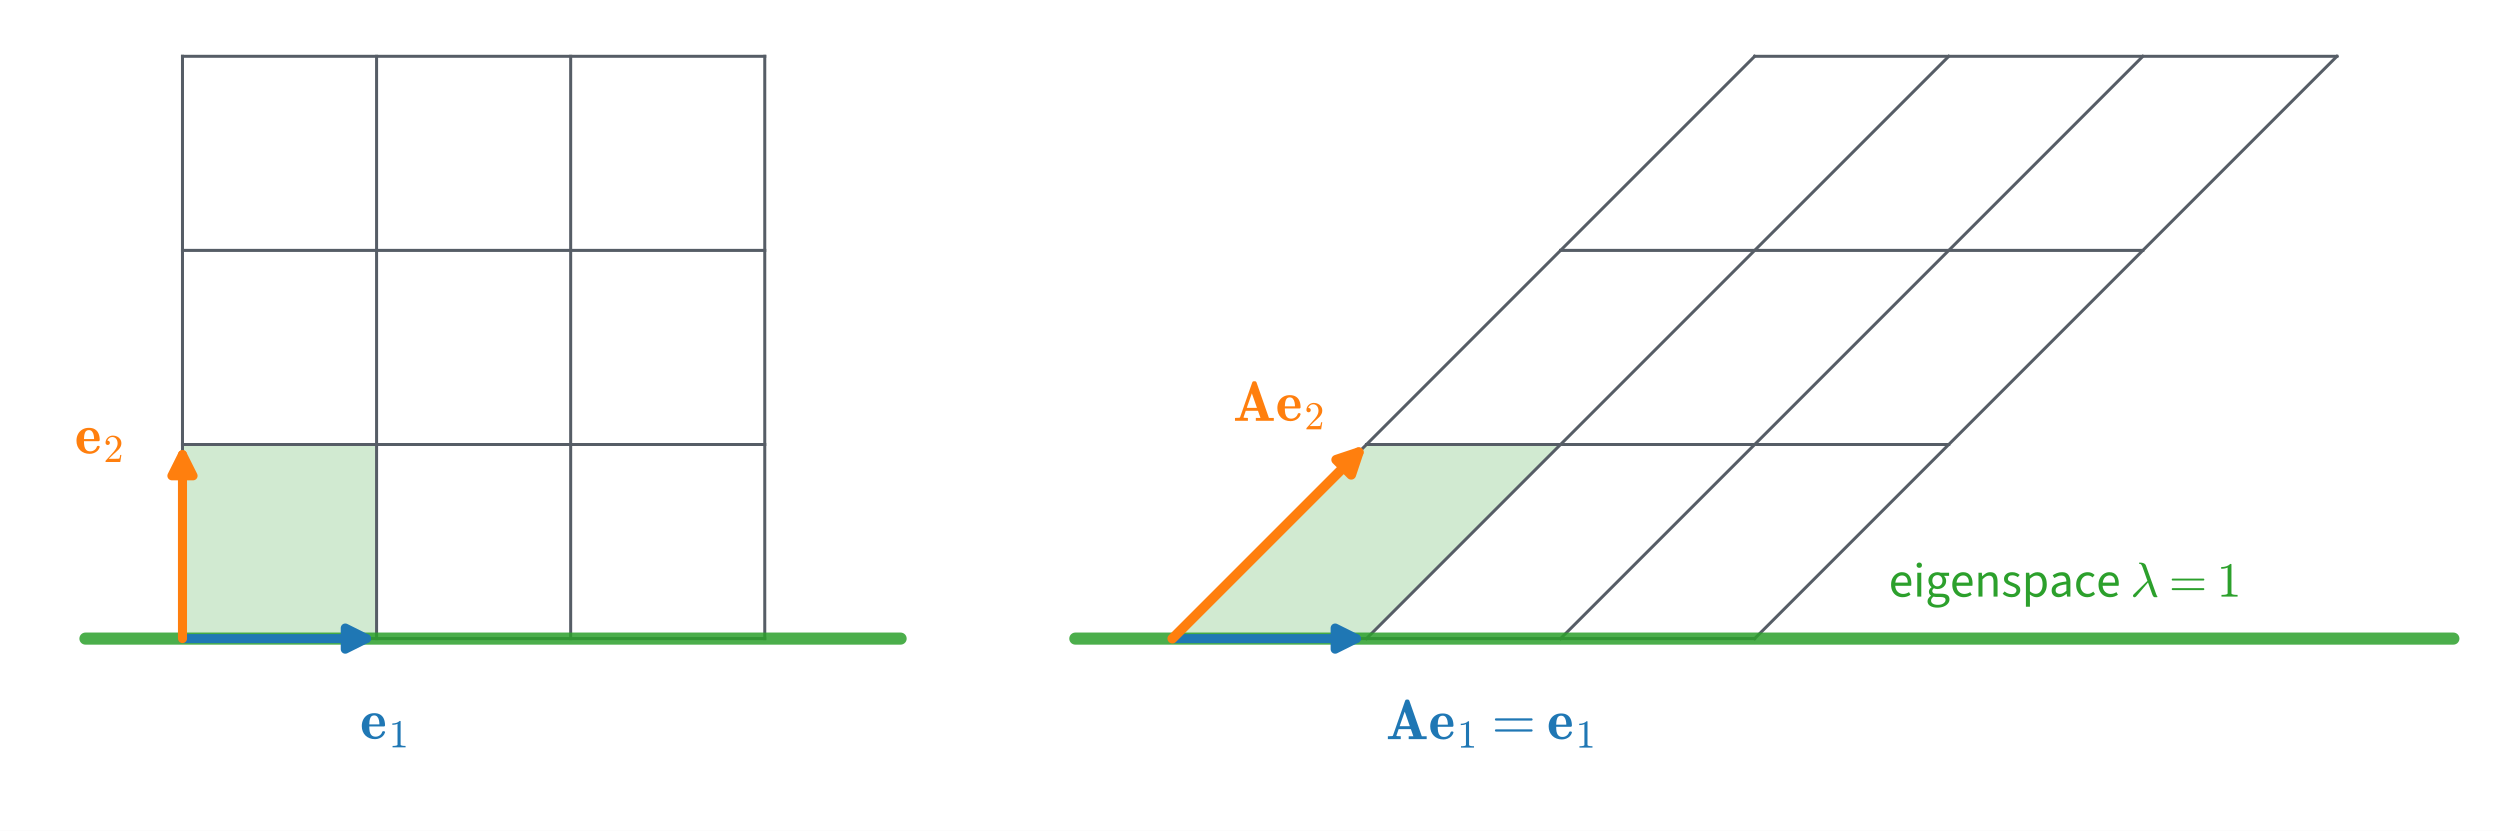
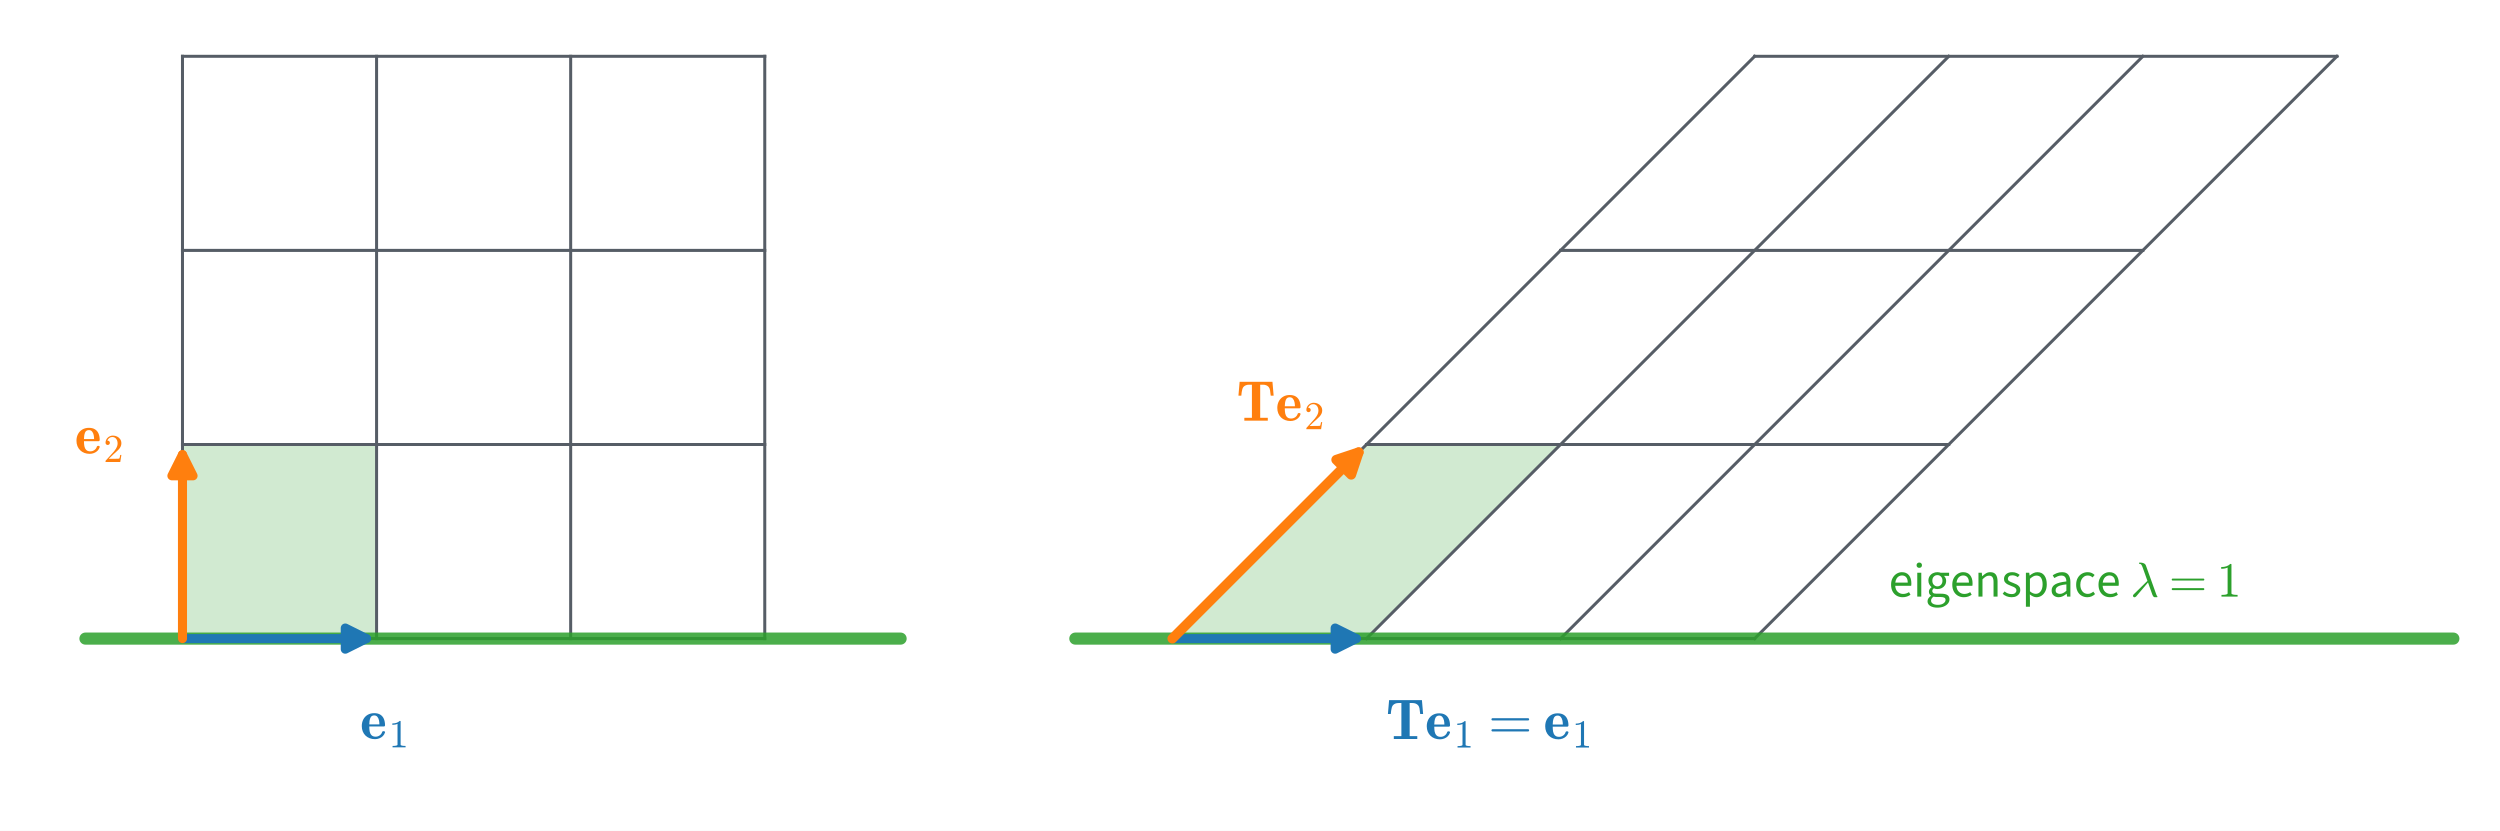
<svg xmlns="http://www.w3.org/2000/svg" xmlns:xlink="http://www.w3.org/1999/xlink" width="661.68pt" height="219.886pt" viewBox="0 0 661.68 219.886" version="1.1">
  <defs>
    <style type="text/css">*{stroke-linejoin: round; stroke-linecap: butt}</style>
  </defs>
  <g id="figure_1">
    <g id="patch_1">
      <path d="M 0 219.886  L 661.68 219.886  L 661.68 0  L 0 0  z " style="fill: #ffffff" />
    </g>
    <g id="axes_1">
      <g id="patch_2">
        <path d="M 48.297 169.02  L 99.669 169.02  L 99.669 117.649  L 48.297 117.649  z " clip-path="url(#paa4950199b)" style="fill: #2ca02c; opacity: 0.22" />
      </g>
      <g id="line2d_1">
        <path d="M 48.297 169.02  L 48.297 14.906  L 48.297 14.906  " clip-path="url(#paa4950199b)" style="fill: none; stroke: #565d66; stroke-width: 0.8; stroke-linecap: square" />
      </g>
      <g id="line2d_2">
        <path d="M 99.669 169.02  L 99.669 14.906  L 99.669 14.906  " clip-path="url(#paa4950199b)" style="fill: none; stroke: #565d66; stroke-width: 0.8; stroke-linecap: square" />
      </g>
      <g id="line2d_3">
        <path d="M 151.04 169.02  L 151.04 14.906  L 151.04 14.906  " clip-path="url(#paa4950199b)" style="fill: none; stroke: #565d66; stroke-width: 0.8; stroke-linecap: square" />
      </g>
      <g id="line2d_4">
        <path d="M 202.411 169.02  L 202.411 14.906  L 202.411 14.906  " clip-path="url(#paa4950199b)" style="fill: none; stroke: #565d66; stroke-width: 0.8; stroke-linecap: square" />
      </g>
      <g id="line2d_5">
        <path d="M 48.297 169.02  L 202.411 169.02  L 202.411 169.02  " clip-path="url(#paa4950199b)" style="fill: none; stroke: #565d66; stroke-width: 0.8; stroke-linecap: square" />
      </g>
      <g id="line2d_6">
        <path d="M 48.297 117.649  L 202.411 117.649  L 202.411 117.649  " clip-path="url(#paa4950199b)" style="fill: none; stroke: #565d66; stroke-width: 0.8; stroke-linecap: square" />
      </g>
      <g id="line2d_7">
        <path d="M 48.297 66.277  L 202.411 66.277  L 202.411 66.277  " clip-path="url(#paa4950199b)" style="fill: none; stroke: #565d66; stroke-width: 0.8; stroke-linecap: square" />
      </g>
      <g id="line2d_8">
        <path d="M 48.297 14.906  L 202.411 14.906  L 202.411 14.906  " clip-path="url(#paa4950199b)" style="fill: none; stroke: #565d66; stroke-width: 0.8; stroke-linecap: square" />
      </g>
      <g id="line2d_9">
        <path d="M 22.611 169.02  L 238.371 169.02  " clip-path="url(#paa4950199b)" style="fill: none; stroke: #2ca02c; stroke-opacity: 0.85; stroke-width: 3.2; stroke-linecap: round" />
      </g>
      <g id="patch_3">
        <path d="M 48.297 169.02  Q 73.983 169.02 96.985 169.02  " style="fill: none; stroke: #1f77b4; stroke-width: 2.4; stroke-linecap: round" />
        <path d="M 91.385 166.22  L 96.985 169.02  L 91.385 171.82  z " style="fill: #1f77b4; stroke: #1f77b4; stroke-width: 2.4; stroke-linecap: round" />
      </g>
      <g id="patch_4">
        <path d="M 48.297 169.02  Q 48.297 143.334 48.297 120.332  " style="fill: none; stroke: #ff7f0e; stroke-width: 2.4; stroke-linecap: round" />
        <path d="M 45.497 125.932  L 48.297 120.332  L 51.097 125.932  z " style="fill: #ff7f0e; stroke: #ff7f0e; stroke-width: 2.4; stroke-linecap: round" />
      </g>
      <g id="text_1">
        <g style="fill: #1f77b4" transform="translate(95.33714 195.651) scale(0.15 -0.15)">
          <defs>
            <path id="Cmb10-82" d="M 178 1441  Q 178 1856 350 2189  Q 522 2522 842 2711  Q 1163 2900 1581 2900  Q 2003 2900 2275 2726  Q 2547 2553 2675 2242  Q 2803 1931 2803 1522  Q 2803 1428 2700 1394  L 1025 1394  Q 1025 1078 1070 829  Q 1116 581 1275 412  Q 1434 244 1741 244  Q 2000 244 2208 394  Q 2416 544 2484 788  Q 2519 847 2578 863  L 2700 863  Q 2803 841 2803 750  Q 2803 744 2797 709  Q 2722 475 2553 308  Q 2384 141 2150 51  Q 1916 -38 1672 -38  Q 1347 -38 1072 67  Q 797 172 597 367  Q 397 563 287 836  Q 178 1109 178 1441  z M 1025 1631  L 2169 1631  Q 2169 1869 2120 2095  Q 2072 2322 1940 2483  Q 1809 2644 1581 2644  Q 1250 2644 1137 2341  Q 1025 2038 1025 1631  z " transform="scale(0.015625)" />
            <path id="Cmr10-64" d="M 594 0  L 594 225  Q 1394 225 1394 428  L 1394 3788  Q 1063 3628 556 3628  L 556 3853  Q 1341 3853 1741 4263  L 1831 4263  Q 1853 4263 1873 4245  Q 1894 4228 1894 4206  L 1894 428  Q 1894 225 2694 225  L 2694 0  L 594 0  z " transform="scale(0.015625)" />
          </defs>
          <use xlink:href="#Cmb10-82" transform="translate(0 0.6875)" />
          <use xlink:href="#Cmr10-64" transform="translate(50.58632 -14.31246) scale(0.7)" />
        </g>
      </g>
      <g id="text_2">
        <g style="fill: #ff7f0e" transform="translate(19.82114 120.135) scale(0.15 -0.15)">
          <defs>
            <path id="Cmr10-31" d="M 319 0  L 319 172  Q 319 188 331 206  L 1325 1306  Q 1550 1550 1690 1715  Q 1831 1881 1968 2097  Q 2106 2313 2186 2536  Q 2266 2759 2266 3009  Q 2266 3272 2169 3511  Q 2072 3750 1880 3894  Q 1688 4038 1416 4038  Q 1138 4038 916 3870  Q 694 3703 603 3438  Q 628 3444 672 3444  Q 816 3444 917 3347  Q 1019 3250 1019 3097  Q 1019 2950 917 2848  Q 816 2747 672 2747  Q 522 2747 420 2851  Q 319 2956 319 3097  Q 319 3338 409 3548  Q 500 3759 670 3923  Q 841 4088 1055 4175  Q 1269 4263 1509 4263  Q 1875 4263 2190 4108  Q 2506 3953 2690 3670  Q 2875 3388 2875 3009  Q 2875 2731 2753 2481  Q 2631 2231 2440 2026  Q 2250 1822 1953 1562  Q 1656 1303 1563 1216  L 838 519  L 1453 519  Q 1906 519 2211 526  Q 2516 534 2534 550  Q 2609 631 2688 1141  L 2875 1141  L 2694 0  L 319 0  z " transform="scale(0.015625)" />
          </defs>
          <use xlink:href="#Cmb10-82" transform="translate(0 0.6875)" />
          <use xlink:href="#Cmr10-31" transform="translate(50.58632 -14.31246) scale(0.7)" />
        </g>
      </g>
    </g>
    <g id="axes_2">
      <g id="patch_5">
        <path d="M 310.291 169.02  L 361.663 169.02  L 413.034 117.649  L 361.663 117.649  z " clip-path="url(#p445d2e8786)" style="fill: #2ca02c; opacity: 0.22" />
      </g>
      <g id="line2d_10">
        <path d="M 310.291 169.02  L 464.406 14.906  L 464.406 14.906  " clip-path="url(#p445d2e8786)" style="fill: none; stroke: #565d66; stroke-width: 0.8; stroke-linecap: square" />
      </g>
      <g id="line2d_11">
        <path d="M 361.663 169.02  L 515.777 14.906  L 515.777 14.906  " clip-path="url(#p445d2e8786)" style="fill: none; stroke: #565d66; stroke-width: 0.8; stroke-linecap: square" />
      </g>
      <g id="line2d_12">
        <path d="M 413.034 169.02  L 567.149 14.906  L 567.149 14.906  " clip-path="url(#p445d2e8786)" style="fill: none; stroke: #565d66; stroke-width: 0.8; stroke-linecap: square" />
      </g>
      <g id="line2d_13">
        <path d="M 464.406 169.02  L 618.52 14.906  L 618.52 14.906  " clip-path="url(#p445d2e8786)" style="fill: none; stroke: #565d66; stroke-width: 0.8; stroke-linecap: square" />
      </g>
      <g id="line2d_14">
        <path d="M 310.291 169.02  L 464.406 169.02  L 464.406 169.02  " clip-path="url(#p445d2e8786)" style="fill: none; stroke: #565d66; stroke-width: 0.8; stroke-linecap: square" />
      </g>
      <g id="line2d_15">
        <path d="M 361.663 117.649  L 515.777 117.649  L 515.777 117.649  " clip-path="url(#p445d2e8786)" style="fill: none; stroke: #565d66; stroke-width: 0.8; stroke-linecap: square" />
      </g>
      <g id="line2d_16">
        <path d="M 413.034 66.277  L 567.149 66.277  L 567.149 66.277  " clip-path="url(#p445d2e8786)" style="fill: none; stroke: #565d66; stroke-width: 0.8; stroke-linecap: square" />
      </g>
      <g id="line2d_17">
        <path d="M 464.406 14.906  L 618.52 14.906  L 618.52 14.906  " clip-path="url(#p445d2e8786)" style="fill: none; stroke: #565d66; stroke-width: 0.8; stroke-linecap: square" />
      </g>
      <g id="line2d_18">
        <path d="M 284.606 169.02  L 649.343 169.02  " clip-path="url(#p445d2e8786)" style="fill: none; stroke: #2ca02c; stroke-opacity: 0.85; stroke-width: 3.2; stroke-linecap: round" />
      </g>
      <g id="patch_6">
        <path d="M 310.291 169.02  Q 335.977 169.02 358.98 169.02  " style="fill: none; stroke: #1f77b4; stroke-width: 2.4; stroke-linecap: round" />
        <path d="M 353.38 166.22  L 358.98 169.02  L 353.38 171.82  z " style="fill: #1f77b4; stroke: #1f77b4; stroke-width: 2.4; stroke-linecap: round" />
      </g>
      <g id="patch_7">
        <path d="M 310.291 169.02  Q 335.977 143.334 359.607 119.704  " style="fill: none; stroke: #ff7f0e; stroke-width: 2.6; stroke-linecap: round" />
        <path d="M 353.668 121.684  L 359.607 119.704  L 357.627 125.644  z " style="fill: #ff7f0e; stroke: #ff7f0e; stroke-width: 2.6; stroke-linecap: round" />
      </g>
      <g id="text_3">
        <g style="fill: #1f77b4" transform="translate(366.8 195.651) scale(0.15 -0.15)">
          <defs>
-             <path id="Cmb10-56" d="M 225 0  L 225 325  Q 775 325 794 384  L 2181 4353  Q 2228 4469 2344 4469  L 2491 4469  Q 2541 4469 2586 4436  Q 2631 4403 2650 4353  L 4056 325  L 4609 325  L 4609 0  L 2578 0  L 2578 325  L 3103 325  L 2822 1131  L 1441 1131  L 1184 378  Q 1184 325 1684 325  L 1684 0  L 225 0  z M 1556 1459  L 2706 1459  L 2131 3103  L 1556 1459  z " transform="scale(0.015625)" />
+             <path id="Cmb10-71" d="M 897 0  L 897 325  L 1753 325  L 1753 4063  L 1441 4063  Q 1028 4063 800 3816  Q 719 3719 670 3558  Q 622 3397 597 3203  Q 572 3009 556 2822  L 231 2822  L 366 4391  L 4072 4391  L 4206 2822  L 3878 2822  Q 3844 3216 3797 3453  Q 3750 3691 3634 3816  Q 3406 4063 2994 4063  L 2688 4063  L 2688 325  L 3547 325  L 3547 0  L 897 0  z " transform="scale(0.015625)" />
            <path id="Cmr10-29" d="M 481 850  Q 428 850 393 890  Q 359 931 359 978  Q 359 1031 393 1068  Q 428 1106 481 1106  L 4500 1106  Q 4547 1106 4581 1068  Q 4616 1031 4616 978  Q 4616 931 4581 890  Q 4547 850 4500 850  L 481 850  z M 481 2094  Q 428 2094 393 2131  Q 359 2169 359 2222  Q 359 2269 393 2309  Q 428 2350 481 2350  L 4500 2350  Q 4547 2350 4581 2309  Q 4616 2269 4616 2222  Q 4616 2169 4581 2131  Q 4547 2094 4500 2094  L 481 2094  z " transform="scale(0.015625)" />
          </defs>
-           <use xlink:href="#Cmb10-56" transform="translate(0 0.171875)" />
-           <use xlink:href="#Cmb10-82" transform="translate(75.48828 0.171875)" />
-           <use xlink:href="#Cmr10-64" transform="translate(126.0746 -14.82809) scale(0.7)" />
-           <use xlink:href="#Cmr10-29" transform="translate(186.7951 0.171875)" />
-           <use xlink:href="#Cmb10-82" transform="translate(284.4807 0.171875)" />
-           <use xlink:href="#Cmr10-64" transform="translate(335.067 -14.82809) scale(0.7)" />
+           <use xlink:href="#Cmb10-71" transform="translate(0 0.390625)" />
+           <use xlink:href="#Cmb10-82" transform="translate(69.38477 0.390625)" />
+           <use xlink:href="#Cmr10-64" transform="translate(119.9711 -14.60934) scale(0.7)" />
+           <use xlink:href="#Cmr10-29" transform="translate(180.6916 0.390625)" />
+           <use xlink:href="#Cmb10-82" transform="translate(278.3772 0.390625)" />
+           <use xlink:href="#Cmr10-64" transform="translate(328.9635 -14.60934) scale(0.7)" />
        </g>
      </g>
      <g id="text_4">
-         <g style="fill: #ff7f0e" transform="translate(326.3386 111.4019) scale(0.15 -0.15)">
-           <use xlink:href="#Cmb10-56" transform="translate(0 0.171875)" />
-           <use xlink:href="#Cmb10-82" transform="translate(75.48828 0.171875)" />
-           <use xlink:href="#Cmr10-31" transform="translate(126.0746 -14.82809) scale(0.7)" />
+         <g style="fill: #ff7f0e" transform="translate(327.2386 111.4019) scale(0.15 -0.15)">
+           <use xlink:href="#Cmb10-71" transform="translate(0 0.390625)" />
+           <use xlink:href="#Cmb10-82" transform="translate(69.38477 0.390625)" />
+           <use xlink:href="#Cmr10-31" transform="translate(119.9711 -14.60934) scale(0.7)" />
        </g>
      </g>
      <g id="text_5">
        <g style="fill: #2ca02c" transform="translate(499.93 157.9896) scale(0.13 -0.13)">
          <defs>
            <path id="SourceSans3-Regular-20" d="M 1702 2758  Q 1510 2758 1328 2665  Q 1146 2573 1014 2368  Q 883 2163 838 1830  L 2458 1830  Q 2458 2285 2259 2521  Q 2061 2758 1702 2758  z M 1786 -77  Q 1370 -77 1027 115  Q 685 307 486 675  Q 288 1043 288 1555  Q 288 2061 489 2425  Q 691 2790 1014 2988  Q 1338 3187 1696 3187  Q 2298 3187 2614 2790  Q 2931 2394 2931 1728  Q 2931 1645 2924 1568  Q 2918 1491 2906 1414  L 826 1414  Q 864 890 1161 621  Q 1459 352 1850 352  Q 2074 352 2269 416  Q 2464 480 2624 589  L 2816 243  Q 2611 102 2358 12  Q 2106 -77 1786 -77  z " transform="scale(0.015625)" />
            <path id="SourceSans3-Regular-24" d="M 525 0  L 525 3110  L 1050 3110  L 1050 0  L 525 0  z M 787 3750  Q 633 3750 534 3843  Q 435 3936 435 4096  Q 435 4250 534 4346  Q 633 4442 787 4442  Q 941 4442 1040 4346  Q 1139 4250 1139 4096  Q 1139 3936 1040 3843  Q 941 3750 787 3750  z " transform="scale(0.015625)" />
            <path id="SourceSans3-Regular-22" d="M 1574 -1434  Q 1005 -1434 646 -1216  Q 288 -998 288 -595  Q 288 -397 409 -214  Q 531 -32 742 109  L 742 134  Q 627 205 547 333  Q 467 461 467 640  Q 467 838 576 985  Q 685 1133 806 1216  L 806 1242  Q 653 1370 528 1587  Q 403 1805 403 2080  Q 403 2419 563 2668  Q 723 2918 992 3052  Q 1261 3187 1574 3187  Q 1702 3187 1817 3164  Q 1933 3142 2016 3110  L 3098 3110  L 3098 2707  L 2451 2707  L 2451 2682  Q 2560 2579 2637 2425  Q 2714 2272 2714 2061  Q 2714 1734 2560 1491  Q 2406 1248 2150 1117  Q 1894 986 1574 986  Q 1325 986 1107 1094  Q 1024 1024 966 937  Q 909 851 909 723  Q 909 576 1027 480  Q 1146 384 1459 384  L 2061 384  Q 2605 384 2877 208  Q 3149 32 3149 -358  Q 3149 -646 2957 -889  Q 2765 -1133 2413 -1283  Q 2061 -1434 1574 -1434  z M 1574 1338  Q 1843 1338 2038 1539  Q 2234 1741 2234 2080  Q 2234 2419 2042 2611  Q 1850 2803 1574 2803  Q 1299 2803 1107 2611  Q 915 2419 915 2080  Q 915 1741 1110 1539  Q 1306 1338 1574 1338  z M 1651 -1069  Q 2099 -1069 2368 -873  Q 2637 -678 2637 -435  Q 2637 -218 2473 -134  Q 2310 -51 2010 -51  L 1472 -51  Q 1382 -51 1276 -38  Q 1171 -26 1069 0  Q 902 -122 825 -256  Q 749 -390 749 -525  Q 749 -774 989 -921  Q 1229 -1069 1651 -1069  z " transform="scale(0.015625)" />
            <path id="SourceSans3-Regular-29" d="M 525 0  L 525 3110  L 960 3110  L 1005 2662  L 1024 2662  Q 1248 2886 1497 3036  Q 1747 3187 2067 3187  Q 2560 3187 2787 2876  Q 3014 2566 3014 1971  L 3014 0  L 2490 0  L 2490 1901  Q 2490 2336 2349 2534  Q 2208 2733 1901 2733  Q 1664 2733 1475 2611  Q 1286 2490 1050 2253  L 1050 0  L 525 0  z " transform="scale(0.015625)" />
            <path id="SourceSans3-Regular-2e" d="M 1338 -77  Q 998 -77 697 41  Q 397 160 179 371  L 422 678  Q 627 512 848 422  Q 1069 333 1357 333  Q 1664 333 1817 477  Q 1971 621 1971 819  Q 1971 979 1868 1084  Q 1766 1190 1606 1264  Q 1446 1338 1267 1402  Q 1037 1485 825 1597  Q 614 1709 483 1878  Q 352 2048 352 2304  Q 352 2682 637 2934  Q 922 3187 1427 3187  Q 1715 3187 1964 3088  Q 2214 2989 2394 2835  L 2150 2534  Q 1990 2650 1814 2714  Q 1638 2778 1427 2778  Q 1133 2778 995 2643  Q 858 2509 858 2330  Q 858 2118 1043 2009  Q 1229 1901 1517 1798  Q 1760 1715 1981 1600  Q 2202 1485 2339 1309  Q 2477 1133 2477 851  Q 2477 602 2345 390  Q 2214 179 1961 51  Q 1709 -77 1338 -77  z " transform="scale(0.015625)" />
            <path id="SourceSans3-Regular-2b" d="M 525 -1312  L 525 3110  L 960 3110  L 1005 2752  L 1024 2752  Q 1235 2931 1488 3059  Q 1741 3187 2016 3187  Q 2618 3187 2931 2755  Q 3245 2323 3245 1600  Q 3245 1075 3056 697  Q 2867 320 2563 121  Q 2259 -77 1901 -77  Q 1683 -77 1468 19  Q 1254 115 1037 282  L 1050 -262  L 1050 -1312  L 525 -1312  z M 1811 365  Q 2195 365 2448 694  Q 2701 1024 2701 1600  Q 2701 2112 2512 2429  Q 2323 2746 1882 2746  Q 1683 2746 1481 2637  Q 1280 2528 1050 2323  L 1050 691  Q 1261 512 1459 438  Q 1658 365 1811 365  z " transform="scale(0.015625)" />
            <path id="SourceSans3-Regular-1c" d="M 1242 -77  Q 851 -77 588 153  Q 326 384 326 806  Q 326 1331 787 1600  Q 1248 1869 2246 1978  Q 2246 2176 2188 2349  Q 2131 2522 1993 2634  Q 1856 2746 1600 2746  Q 1331 2746 1094 2643  Q 858 2541 672 2426  L 467 2784  Q 685 2931 1001 3059  Q 1318 3187 1690 3187  Q 2259 3187 2515 2838  Q 2771 2490 2771 1907  L 2771 0  L 2336 0  L 2291 371  L 2272 371  Q 2042 186 1789 54  Q 1536 -77 1242 -77  z M 1389 358  Q 1613 358 1817 460  Q 2022 563 2246 762  L 2246 1600  Q 1722 1542 1414 1440  Q 1107 1338 976 1190  Q 845 1043 845 838  Q 845 582 1005 470  Q 1165 358 1389 358  z " transform="scale(0.015625)" />
            <path id="SourceSans3-Regular-1e" d="M 1760 -77  Q 1344 -77 1011 115  Q 678 307 486 672  Q 294 1037 294 1549  Q 294 2074 502 2438  Q 710 2803 1052 2995  Q 1395 3187 1792 3187  Q 2099 3187 2320 3084  Q 2541 2982 2701 2822  L 2438 2502  Q 2317 2611 2166 2681  Q 2016 2752 1811 2752  Q 1536 2752 1315 2601  Q 1094 2451 966 2179  Q 838 1907 838 1549  Q 838 1018 1107 688  Q 1376 358 1805 358  Q 2016 358 2201 441  Q 2387 525 2528 653  L 2758 333  Q 2566 147 2313 35  Q 2061 -77 1760 -77  z " transform="scale(0.015625)" />
            <path id="SourceSans3-Regular-1" transform="scale(0.015625)" />
            <path id="Cmmi10-9" d="M 325 109  Q 325 203 409 288  L 2209 2053  L 1575 3834  Q 1500 4038 1417 4156  Q 1334 4275 1178 4275  Q 1106 4275 1106 4359  Q 1113 4397 1138 4419  Q 1163 4441 1203 4441  Q 1875 4441 2016 4044  L 3316 416  Q 3400 144 3488 50  Q 3519 3 3519 -13  Q 3519 -72 3469 -72  L 3122 -72  Q 2963 -25 2869 206  L 2284 1844  L 738 25  Q 622 -84 531 -84  Q 450 -84 387 -28  Q 325 28 325 109  z " transform="scale(0.015625)" />
          </defs>
          <use xlink:href="#SourceSans3-Regular-20" transform="translate(0 0.59375)" />
          <use xlink:href="#SourceSans3-Regular-24" transform="translate(49.59996 0.59375)" />
          <use xlink:href="#SourceSans3-Regular-22" transform="translate(74.19994 0.59375)" />
          <use xlink:href="#SourceSans3-Regular-20" transform="translate(124.5999 0.59375)" />
          <use xlink:href="#SourceSans3-Regular-29" transform="translate(174.1998 0.59375)" />
          <use xlink:href="#SourceSans3-Regular-2e" transform="translate(228.8998 0.59375)" />
          <use xlink:href="#SourceSans3-Regular-2b" transform="translate(270.7998 0.59375)" />
          <use xlink:href="#SourceSans3-Regular-1c" transform="translate(326.2997 0.59375)" />
          <use xlink:href="#SourceSans3-Regular-1e" transform="translate(376.6997 0.59375)" />
          <use xlink:href="#SourceSans3-Regular-20" transform="translate(422.2996 0.59375)" />
          <use xlink:href="#SourceSans3-Regular-1" transform="translate(471.8996 0.59375)" />
          <use xlink:href="#Cmmi10-9" transform="translate(491.8996 0.59375)" />
          <use xlink:href="#Cmr10-29" transform="translate(570.2004 0.59375)" />
          <use xlink:href="#Cmr10-64" transform="translate(667.886 0.59375)" />
        </g>
      </g>
    </g>
  </g>
  <defs>
    <clipPath id="paa4950199b">
      <rect x="7.2" y="7.2" width="236.309" height="205.486" />
    </clipPath>
    <clipPath id="p445d2e8786">
      <rect x="274.331" y="7.2" width="380.149" height="205.486" />
    </clipPath>
  </defs>
</svg>
